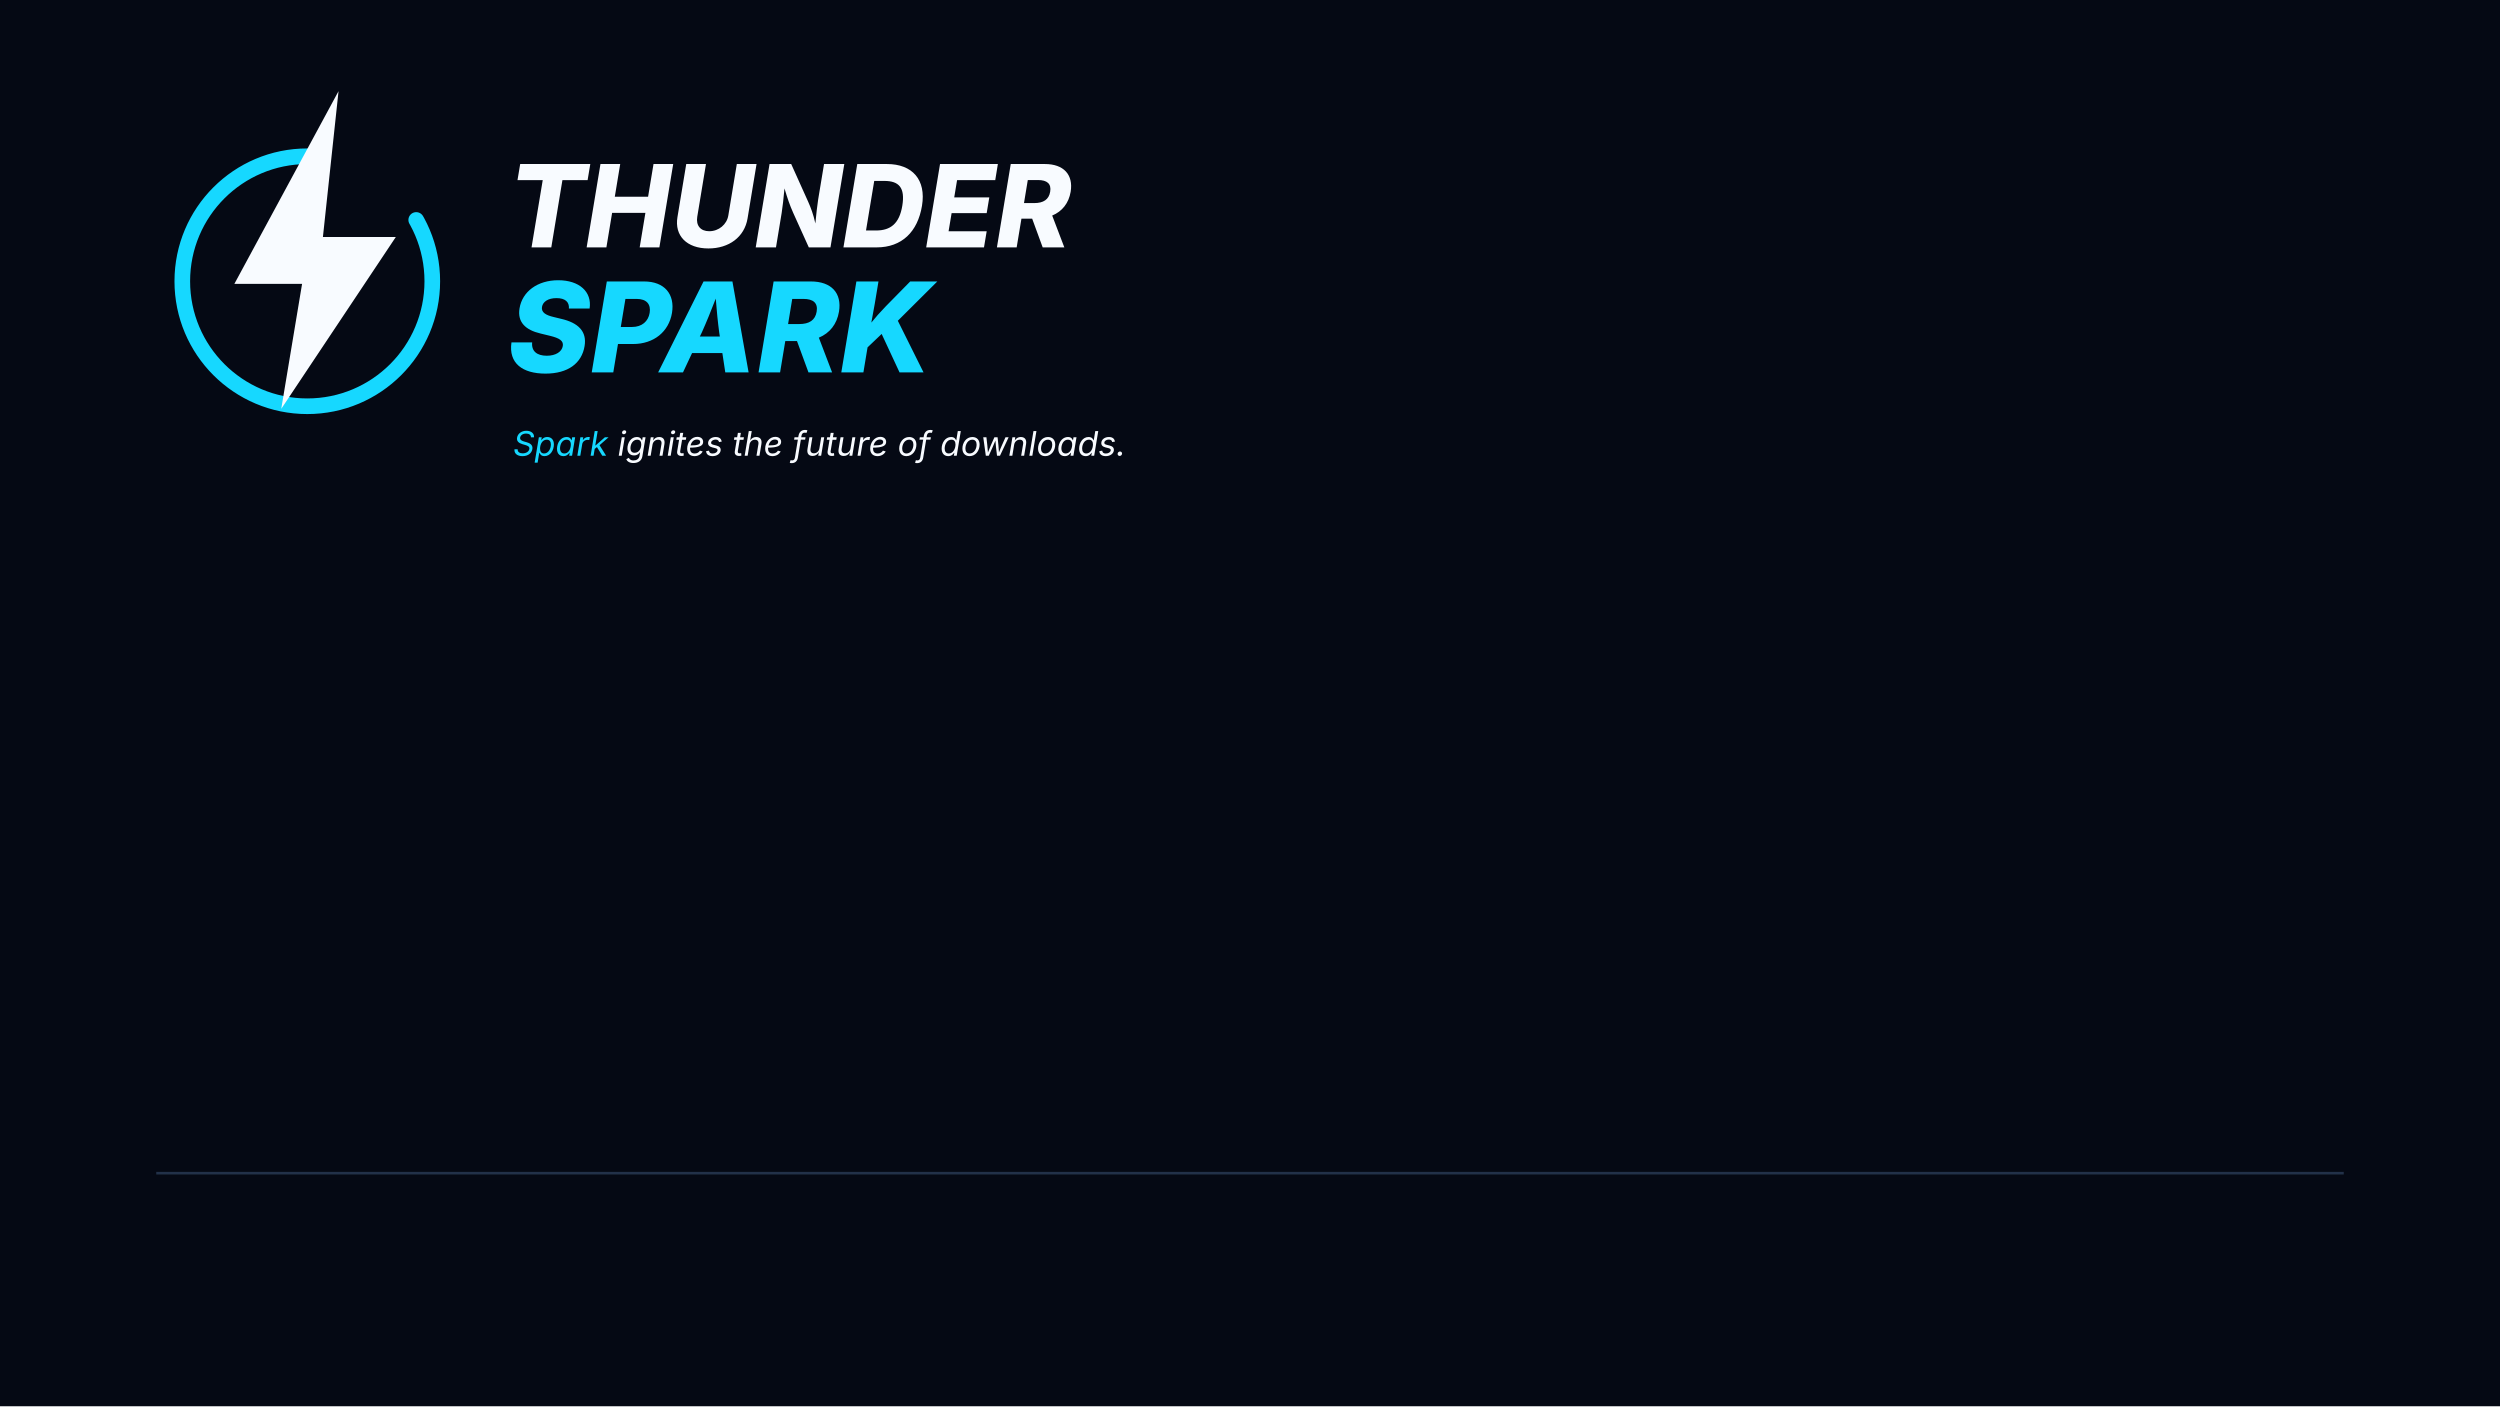
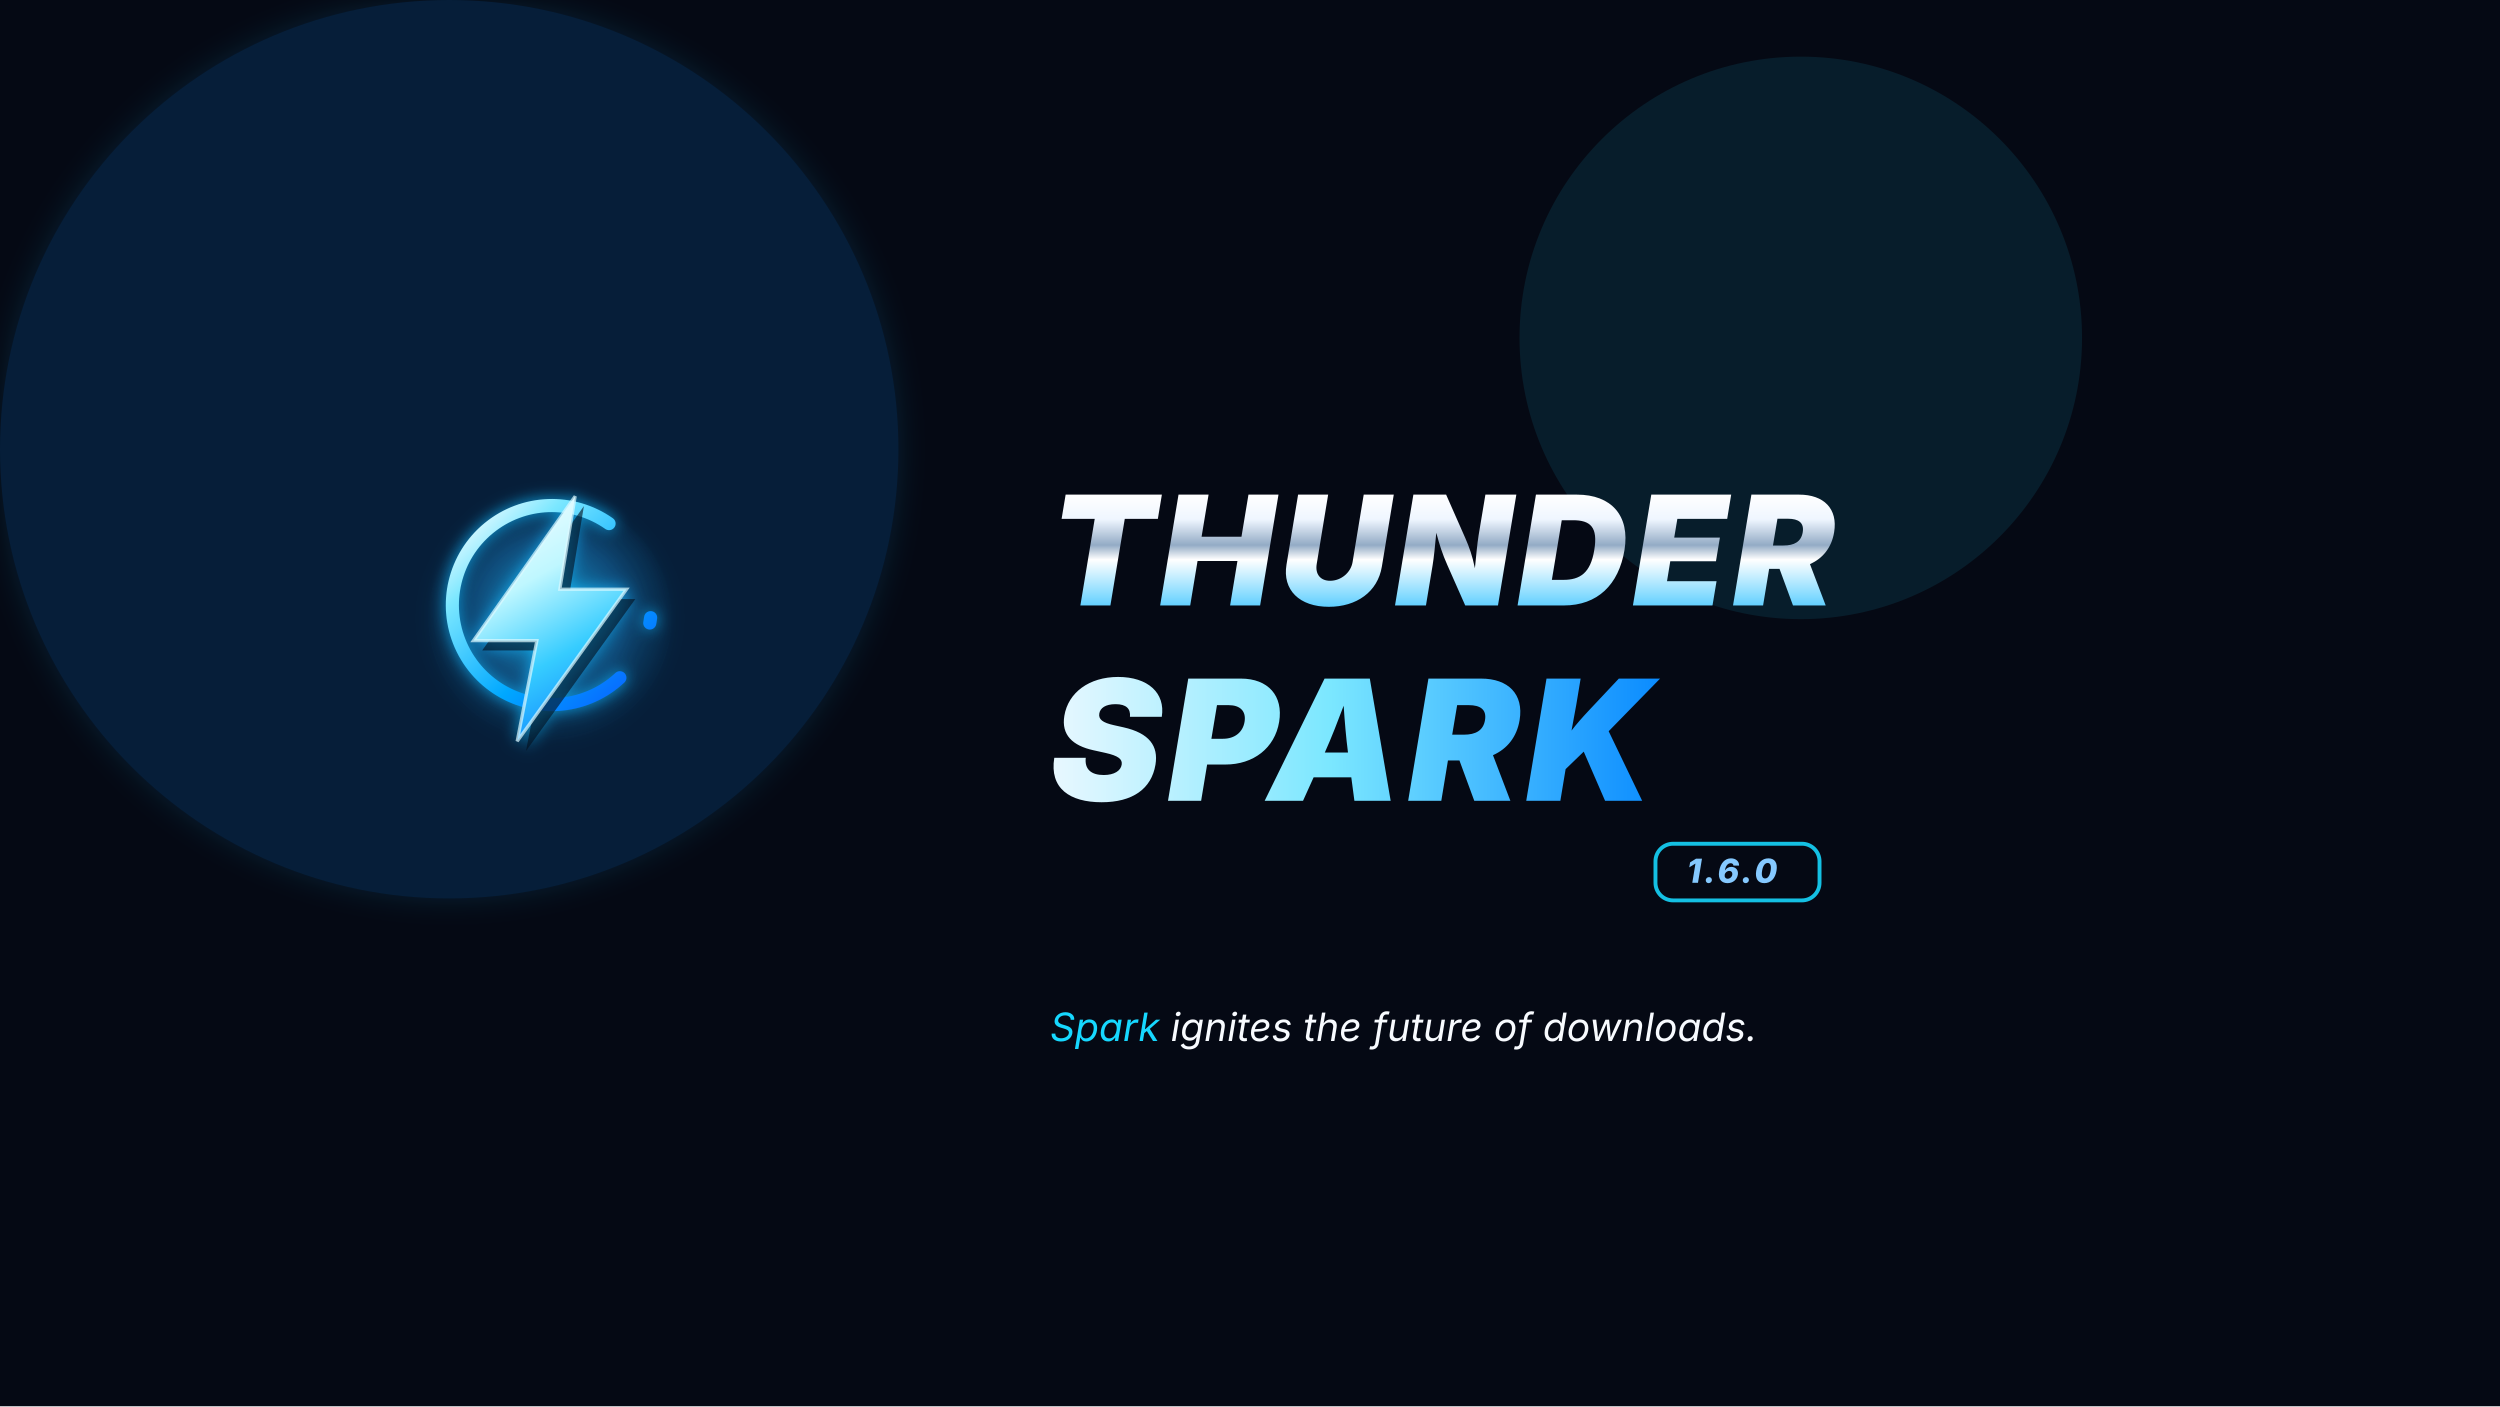
- <svg xmlns="http://www.w3.org/2000/svg" width="1920" height="1080" viewBox="0 0 1920 1080" role="img" aria-labelledby="title">
-   <rect width="1920" height="1080" fill="#050914" />
-   <circle cx="236" cy="216" r="96" fill="none" stroke="#16D8FF" stroke-width="12" stroke-linecap="round" stroke-dasharray="462 92" />
-   <path d="M260 70 180 218h52l-16 96 88-132h-56z" fill="#F8FBFF" />
-   <text x="390" y="190" fill="#F8FBFF" font-family="Inter, Segoe UI, Arial, sans-serif" font-size="88" font-style="italic" font-weight="800">THUNDER</text>
-   <text x="390" y="286" fill="#16D8FF" font-family="Inter, Segoe UI, Arial, sans-serif" font-size="96" font-style="italic" font-weight="800">SPARK</text>
-   <text x="394" y="350" fill="#F8FBFF" font-family="Inter, Segoe UI, Arial, sans-serif" font-size="26" font-style="italic">
+ <svg xmlns="http://www.w3.org/2000/svg" width="1280" height="720" viewBox="0 0 1280 720" role="img" aria-labelledby="title">
+   <defs>
+     <filter id="presentationtemplate-glow" x="-80%" y="-80%" width="260%" height="260%" color-interpolation-filters="sRGB">
+       <feGaussianBlur stdDeviation="7" result="blur" />
+       <feColorMatrix in="blur" type="matrix" values="0 0 0 0 0.05 0 0 0 0 0.73 0 0 0 0 1 0 0 0 .85 0" result="cyan" />
+       <feMerge>
+         <feMergeNode in="cyan" />
+         <feMergeNode in="SourceGraphic" />
+       </feMerge>
+     </filter>
+     <linearGradient id="presentationtemplate-bolt" x1="62" y1="18" x2="184" y2="232" gradientUnits="userSpaceOnUse">
+       <stop offset="0" stop-color="#FFFFFF" />
+       <stop offset=".36" stop-color="#BFF7FF" />
+       <stop offset=".66" stop-color="#36CCFF" />
+       <stop offset="1" stop-color="#087BFF" />
+     </linearGradient>
+     <linearGradient id="presentationtemplate-ring" x1="40" y1="34" x2="216" y2="224" gradientUnits="userSpaceOnUse">
+       <stop offset="0" stop-color="#FFFFFF" />
+       <stop offset=".22" stop-color="#7BE7FF" />
+       <stop offset=".58" stop-color="#00A8FF" />
+       <stop offset="1" stop-color="#0B4DFF" />
+     </linearGradient>
+     <linearGradient id="presentationtemplate-metal" x1="0" y1="0" x2="0" y2="1">
+       <stop offset="0" stop-color="#FFFFFF" />
+       <stop offset=".22" stop-color="#EFF6FF" />
+       <stop offset=".45" stop-color="#93ABC5" />
+       <stop offset=".58" stop-color="#FFFFFF" />
+       <stop offset="1" stop-color="#5FCFFF" />
+     </linearGradient>
+     <linearGradient id="presentationtemplate-spark" x1="0" y1="0" x2="1" y2="0">
+       <stop offset="0" stop-color="#EAF8FF" />
+       <stop offset=".46" stop-color="#7BE7FF" />
+       <stop offset="1" stop-color="#0A8BFF" />
+     </linearGradient>
+     <radialGradient id="presentationtemplate-aura" cx="50%" cy="48%" r="58%">
+       <stop offset="0" stop-color="#16D8FF" stop-opacity=".5" />
+       <stop offset=".55" stop-color="#2D9CFF" stop-opacity=".18" />
+       <stop offset="1" stop-color="#040813" stop-opacity="0" />
+     </radialGradient>
+     <style>@font-face{font-family:Orbitron;src:url('../../../src/assets/webfonts/orbitron/orbitron-latin-900-normal.woff2') format('woff2');font-weight:900;font-style:normal;font-display:swap}.word{font-family:Orbitron,Inter,'Segoe UI',sans-serif;font-weight:900;font-style:italic;letter-spacing:.035em}.tag{font-family:Orbitron,Inter,'Segoe UI',sans-serif;font-weight:800;font-style:italic;letter-spacing:.08em}</style>
+   </defs>
+   <rect width="1280" height="720" fill="#050914" />
+   <circle cx="230" cy="230" r="230" fill="#0A8BFF" opacity=".16" filter="url(#presentationtemplate-glow)" />
+   <circle cx="922" cy="173" r="144" fill="#16D8FF" opacity=".1" />
+   <g transform="translate(209.92 245.12) scale(0.56)" filter="url(#presentationtemplate-glow)">
+     <circle cx="128" cy="128" r="111" fill="url(#presentationtemplate-aura)" />
+     <path d="M182 41a91 91 0 1 0 38 86" fill="none" stroke="url(#presentationtemplate-ring)" stroke-width="12" stroke-linecap="round" stroke-dasharray="410 58" />
+     <path d="M151 16 58 148h58l-18 92 100-139h-61z" fill="#03101F" opacity=".62" transform="translate(8 9)" />
+     <path d="M151 16 58 148h58l-18 92 100-139h-61z" fill="url(#presentationtemplate-bolt)" />
+     <path d="M151 16 58 148h58l-18 92 100-139h-61z" fill="none" stroke="#DDF9FF" stroke-width="3" opacity=".7" />
+   </g>
+   <text class="word" x="537.6" y="310" fill="url(#presentationtemplate-metal)" font-size="78">THUNDER</text>
+   <text class="word" x="537.6" y="410" fill="url(#presentationtemplate-spark)" font-size="86">SPARK</text>
+   <rect x="847.6" y="432" width="84" height="29" rx="9" fill="none" stroke="#16D8FF" stroke-width="2" opacity=".88" />
+   <text class="tag" x="863.6" y="452" fill="#85C9FF" font-size="17">1.6.0</text>
+   <text x="537.6" y="533" fill="#F8FBFF" font-family="Orbitron,Inter,'Segoe UI',sans-serif" font-size="20" font-style="italic">
    <tspan fill="#16D8FF">Spark</tspan> ignites the future of downloads.</text>
-   <rect x="120" y="900" width="1680" height="2" fill="#223149" />
</svg>
